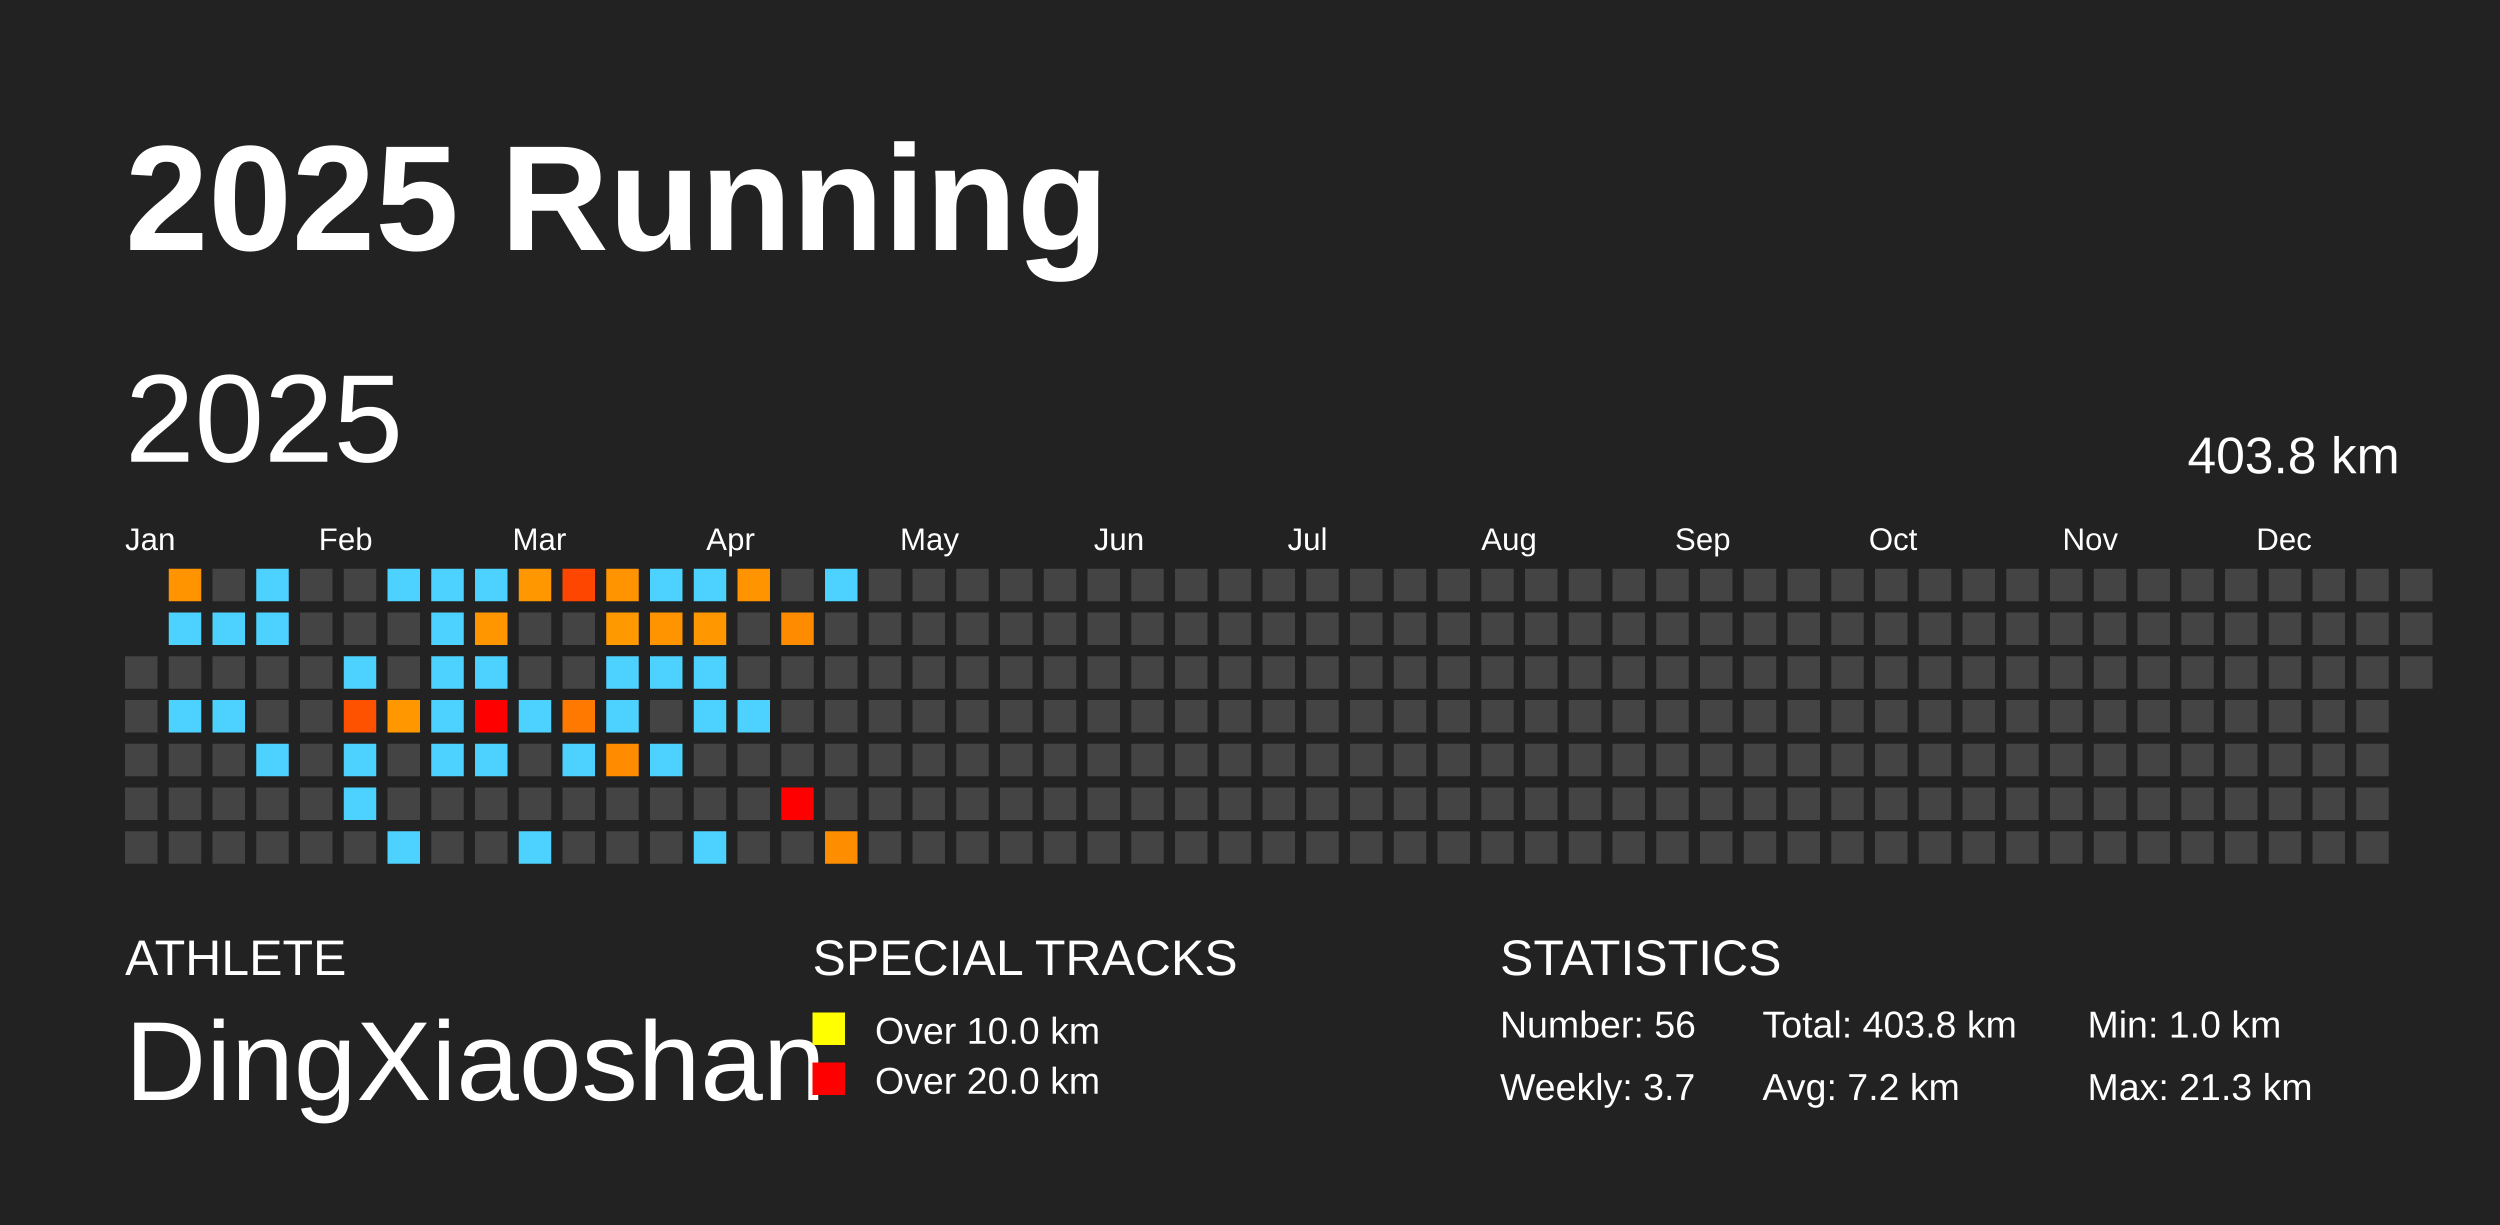
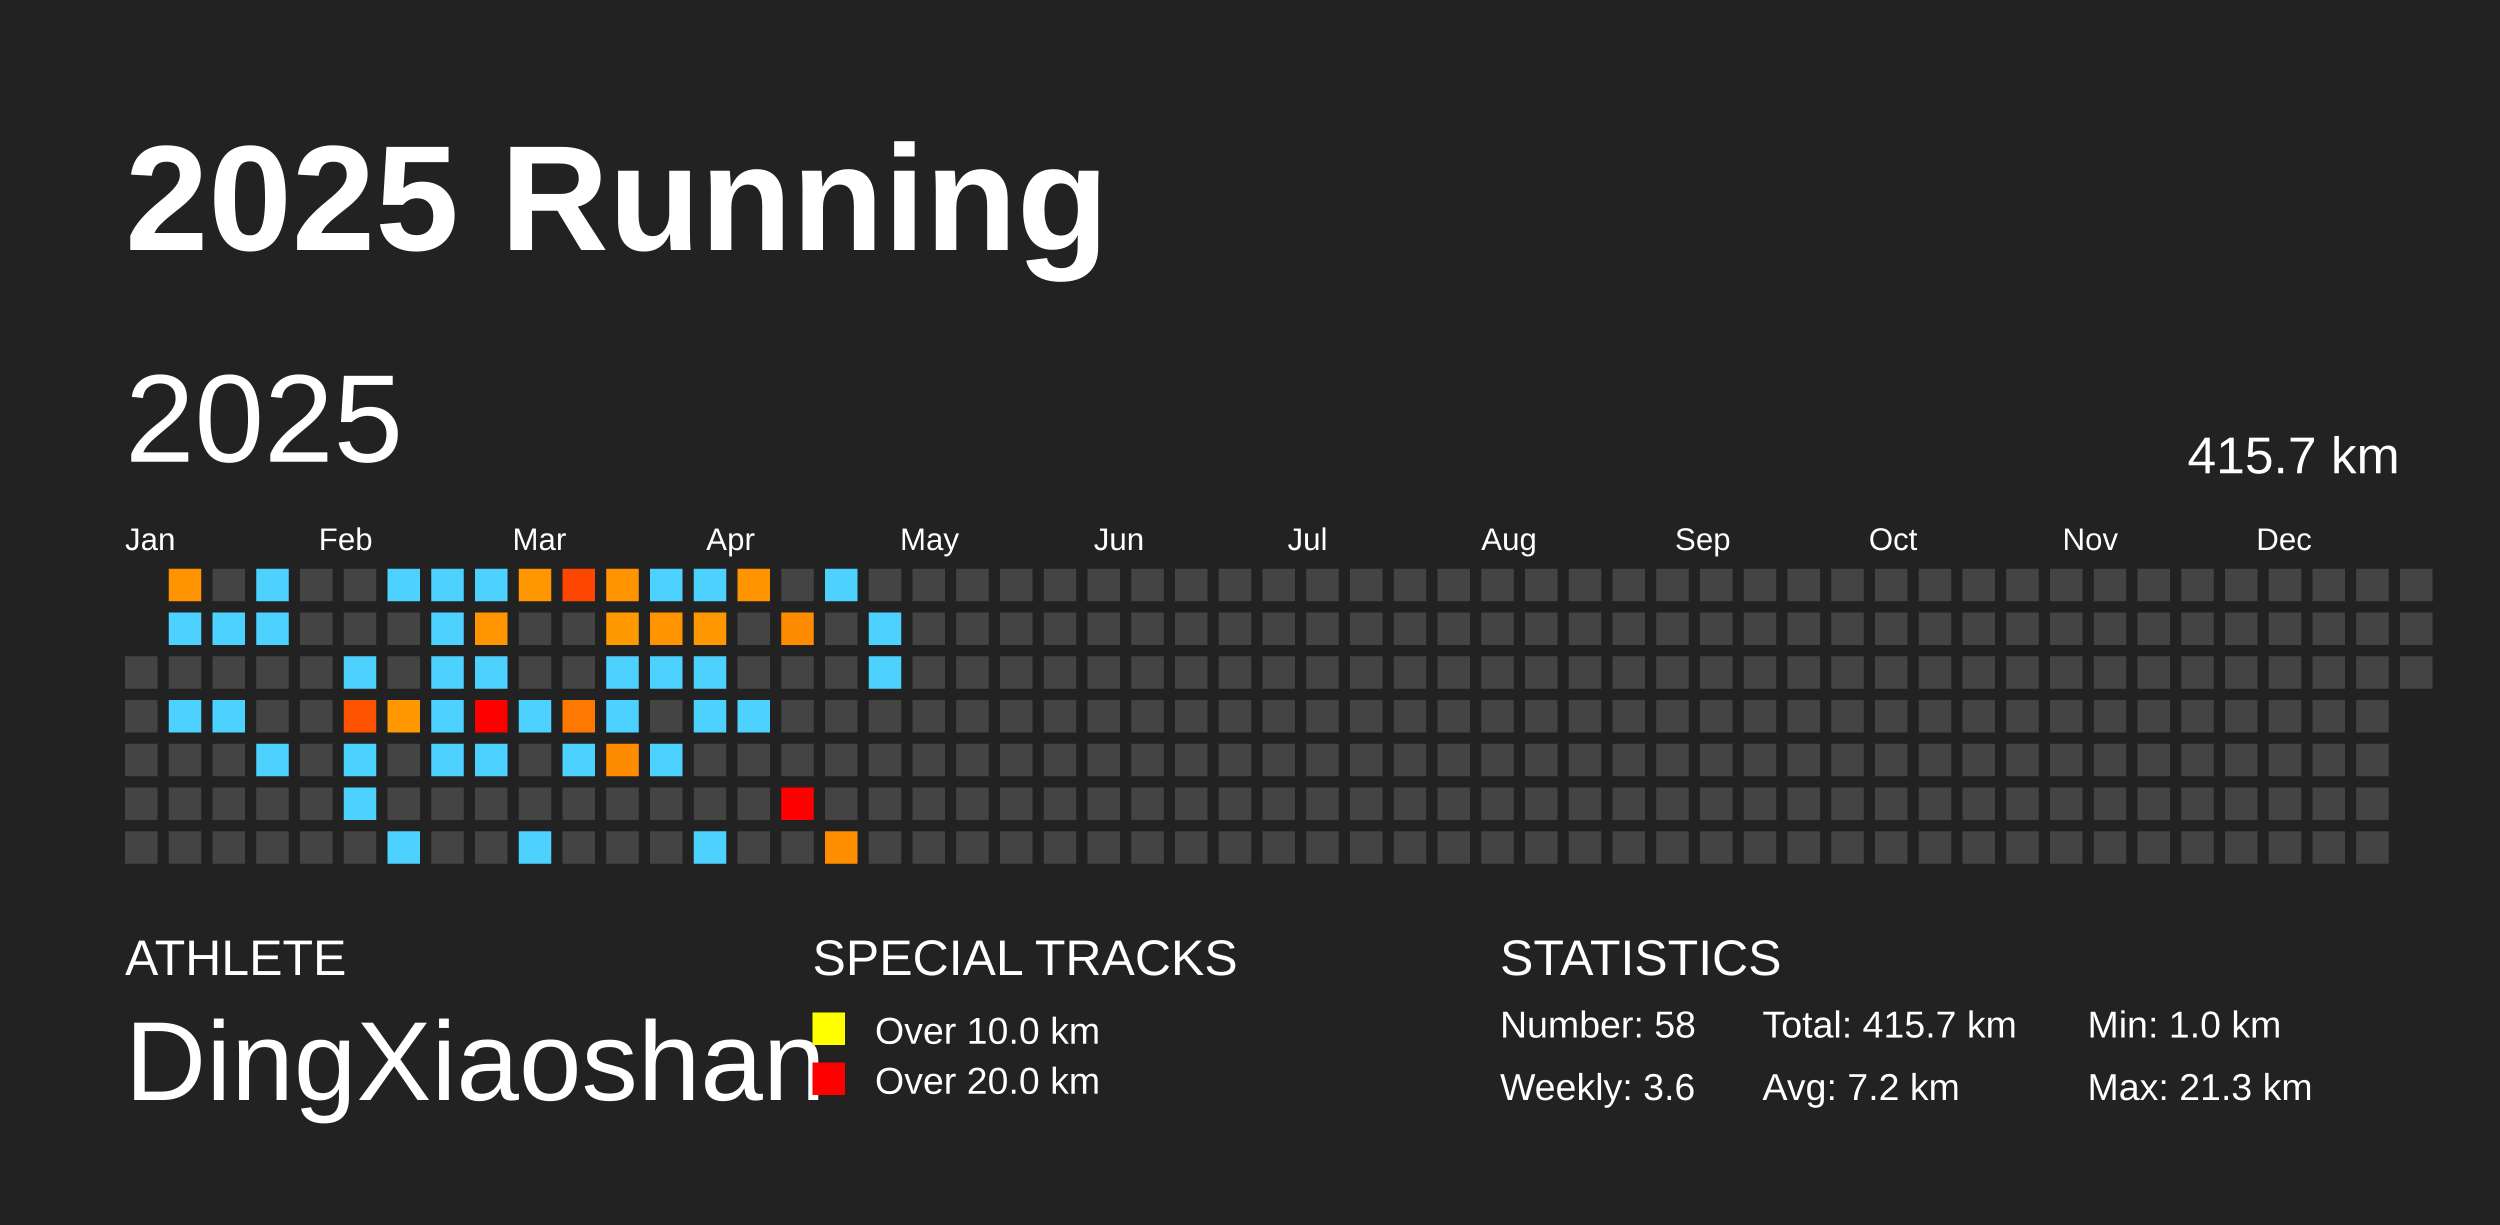
<svg xmlns="http://www.w3.org/2000/svg" baseProfile="full" height="98mm" version="1.1" viewBox="0,0,200,98" width="200mm">
  <defs />
  <rect fill="#222222" height="98" width="200" x="0" y="0" />
  <text fill="#FFFFFF" style="font-size:12px; font-family:Arial; font-weight:bold;" x="10" y="20">2025 Running</text>
  <text fill="#FFFFFF" style="font-size:4px; font-family:Arial" x="10" y="78">ATHLETE</text>
  <text fill="#FFFFFF" style="font-size:9px; font-family:Arial" x="10" y="88">DingXiaoshan</text>
  <text fill="#FFFFFF" style="font-size:4px; font-family:Arial" x="65" y="78">SPECIAL TRACKS</text>
  <rect fill="yellow" height="2.6" width="2.6" x="65" y="81" />
  <text fill="#FFFFFF" style="font-size:3px; font-family:Arial" x="70" y="83.5">Over 10.0 km</text>
  <rect fill="red" height="2.6" width="2.6" x="65" y="85" />
  <text fill="#FFFFFF" style="font-size:3px; font-family:Arial" x="70" y="87.5">Over 20.0 km</text>
  <text fill="#FFFFFF" style="font-size:4px; font-family:Arial" x="120" y="78">STATISTICS</text>
-   <text fill="#FFFFFF" style="font-size:3px; font-family:Arial" x="120" y="83">Number: 56</text>
-   <text fill="#FFFFFF" style="font-size:3px; font-family:Arial" x="120" y="88">Weekly: 3.7</text>
-   <text fill="#FFFFFF" style="font-size:3px; font-family:Arial" x="141" y="83">Total: 403.8 km</text>
+   <text fill="#FFFFFF" style="font-size:3px; font-family:Arial" x="120" y="83">Number: 58</text>
+   <text fill="#FFFFFF" style="font-size:3px; font-family:Arial" x="120" y="88">Weekly: 3.6</text>
+   <text fill="#FFFFFF" style="font-size:3px; font-family:Arial" x="141" y="83">Total: 415.7 km</text>
  <text fill="#FFFFFF" style="font-size:3px; font-family:Arial" x="141" y="88">Avg: 7.2 km</text>
  <text fill="#FFFFFF" style="font-size:3px; font-family:Arial" x="167" y="83">Min: 1.0 km</text>
  <text fill="#FFFFFF" style="font-size:3px; font-family:Arial" x="167" y="88">Max: 21.3 km</text>
  <text dominant-baseline="hanging" fill="#FFFFFF" style="font-size:10.0px; font-family:Arial;" x="10" y="30">2025</text>
-   <text dominant-baseline="hanging" fill="#FFFFFF" style="font-size:4.125px; font-family:Arial;" x="175" y="35">403.8 km</text>
+   <text dominant-baseline="hanging" fill="#FFFFFF" style="font-size:4.125px; font-family:Arial;" x="175" y="35">415.7 km</text>
  <text fill="#FFFFFF" style="font-size:2.5px; font-family:Arial" x="10.0" y="44">Jan</text>
  <text fill="#FFFFFF" style="font-size:2.5px; font-family:Arial" x="25.5" y="44">Feb</text>
  <text fill="#FFFFFF" style="font-size:2.5px; font-family:Arial" x="41.0" y="44">Mar</text>
  <text fill="#FFFFFF" style="font-size:2.5px; font-family:Arial" x="56.5" y="44">Apr</text>
  <text fill="#FFFFFF" style="font-size:2.5px; font-family:Arial" x="72.0" y="44">May</text>
  <text fill="#FFFFFF" style="font-size:2.5px; font-family:Arial" x="87.5" y="44">Jun</text>
  <text fill="#FFFFFF" style="font-size:2.5px; font-family:Arial" x="103.0" y="44">Jul</text>
  <text fill="#FFFFFF" style="font-size:2.5px; font-family:Arial" x="118.5" y="44">Aug</text>
  <text fill="#FFFFFF" style="font-size:2.5px; font-family:Arial" x="134.0" y="44">Sep</text>
  <text fill="#FFFFFF" style="font-size:2.5px; font-family:Arial" x="149.5" y="44">Oct</text>
  <text fill="#FFFFFF" style="font-size:2.5px; font-family:Arial" x="165.0" y="44">Nov</text>
  <text fill="#FFFFFF" style="font-size:2.5px; font-family:Arial" x="180.5" y="44">Dec</text>
  <rect fill="#444444" height="2.6" width="2.6" x="10.0" y="52.5" />
  <rect fill="#444444" height="2.6" width="2.6" x="10.0" y="56.0" />
  <rect fill="#444444" height="2.6" width="2.6" x="10.0" y="59.5" />
  <rect fill="#444444" height="2.6" width="2.6" x="10.0" y="63.0" />
  <rect fill="#444444" height="2.6" width="2.6" x="10.0" y="66.5" />
  <rect fill="#ff9300" height="2.6" width="2.6" x="13.5" y="45.5" />
  <rect fill="#4dd2ff" height="2.6" width="2.6" x="13.5" y="49.0" />
  <rect fill="#444444" height="2.6" width="2.6" x="13.5" y="52.5" />
  <rect fill="#4dd2ff" height="2.6" width="2.6" x="13.5" y="56.0" />
  <rect fill="#444444" height="2.6" width="2.6" x="13.5" y="59.5" />
  <rect fill="#444444" height="2.6" width="2.6" x="13.5" y="63.0" />
  <rect fill="#444444" height="2.6" width="2.6" x="13.5" y="66.5" />
  <rect fill="#444444" height="2.6" width="2.6" x="17.0" y="45.5" />
  <rect fill="#4dd2ff" height="2.6" width="2.6" x="17.0" y="49.0" />
  <rect fill="#444444" height="2.6" width="2.6" x="17.0" y="52.5" />
  <rect fill="#4dd2ff" height="2.6" width="2.6" x="17.0" y="56.0" />
  <rect fill="#444444" height="2.6" width="2.6" x="17.0" y="59.5" />
  <rect fill="#444444" height="2.6" width="2.6" x="17.0" y="63.0" />
  <rect fill="#444444" height="2.6" width="2.6" x="17.0" y="66.5" />
  <rect fill="#4dd2ff" height="2.6" width="2.6" x="20.5" y="45.5" />
  <rect fill="#4dd2ff" height="2.6" width="2.6" x="20.5" y="49.0" />
  <rect fill="#444444" height="2.6" width="2.6" x="20.5" y="52.5" />
  <rect fill="#444444" height="2.6" width="2.6" x="20.5" y="56.0" />
  <rect fill="#4dd2ff" height="2.6" width="2.6" x="20.5" y="59.5" />
  <rect fill="#444444" height="2.6" width="2.6" x="20.5" y="63.0" />
  <rect fill="#444444" height="2.6" width="2.6" x="20.5" y="66.5" />
  <rect fill="#444444" height="2.6" width="2.6" x="24.0" y="45.5" />
  <rect fill="#444444" height="2.6" width="2.6" x="24.0" y="49.0" />
  <rect fill="#444444" height="2.6" width="2.6" x="24.0" y="52.5" />
  <rect fill="#444444" height="2.6" width="2.6" x="24.0" y="56.0" />
  <rect fill="#444444" height="2.6" width="2.6" x="24.0" y="59.5" />
  <rect fill="#444444" height="2.6" width="2.6" x="24.0" y="63.0" />
  <rect fill="#444444" height="2.6" width="2.6" x="24.0" y="66.5" />
  <rect fill="#444444" height="2.6" width="2.6" x="27.5" y="45.5" />
  <rect fill="#444444" height="2.6" width="2.6" x="27.5" y="49.0" />
  <rect fill="#4dd2ff" height="2.6" width="2.6" x="27.5" y="52.5" />
  <rect fill="#ff5200" height="2.6" width="2.6" x="27.5" y="56.0" />
  <rect fill="#4dd2ff" height="2.6" width="2.6" x="27.5" y="59.5" />
  <rect fill="#4dd2ff" height="2.6" width="2.6" x="27.5" y="63.0" />
  <rect fill="#444444" height="2.6" width="2.6" x="27.5" y="66.5" />
  <rect fill="#4dd2ff" height="2.6" width="2.6" x="31.0" y="45.5" />
  <rect fill="#444444" height="2.6" width="2.6" x="31.0" y="49.0" />
  <rect fill="#444444" height="2.6" width="2.6" x="31.0" y="52.5" />
  <rect fill="#ff9800" height="2.6" width="2.6" x="31.0" y="56.0" />
  <rect fill="#444444" height="2.6" width="2.6" x="31.0" y="59.5" />
  <rect fill="#444444" height="2.6" width="2.6" x="31.0" y="63.0" />
  <rect fill="#4dd2ff" height="2.6" width="2.6" x="31.0" y="66.5" />
  <rect fill="#4dd2ff" height="2.6" width="2.6" x="34.5" y="45.5" />
  <rect fill="#4dd2ff" height="2.6" width="2.6" x="34.5" y="49.0" />
  <rect fill="#4dd2ff" height="2.6" width="2.6" x="34.5" y="52.5" />
  <rect fill="#4dd2ff" height="2.6" width="2.6" x="34.5" y="56.0" />
  <rect fill="#4dd2ff" height="2.6" width="2.6" x="34.5" y="59.5" />
  <rect fill="#444444" height="2.6" width="2.6" x="34.5" y="63.0" />
  <rect fill="#444444" height="2.6" width="2.6" x="34.5" y="66.5" />
  <rect fill="#4dd2ff" height="2.6" width="2.6" x="38.0" y="45.5" />
  <rect fill="#ff9600" height="2.6" width="2.6" x="38.0" y="49.0" />
  <rect fill="#4dd2ff" height="2.6" width="2.6" x="38.0" y="52.5" />
  <rect fill="red" height="2.6" width="2.6" x="38.0" y="56.0" />
  <rect fill="#4dd2ff" height="2.6" width="2.6" x="38.0" y="59.5" />
  <rect fill="#444444" height="2.6" width="2.6" x="38.0" y="63.0" />
  <rect fill="#444444" height="2.6" width="2.6" x="38.0" y="66.5" />
  <rect fill="#ff9800" height="2.6" width="2.6" x="41.5" y="45.5" />
  <rect fill="#444444" height="2.6" width="2.6" x="41.5" y="49.0" />
  <rect fill="#444444" height="2.6" width="2.6" x="41.5" y="52.5" />
  <rect fill="#4dd2ff" height="2.6" width="2.6" x="41.5" y="56.0" />
  <rect fill="#444444" height="2.6" width="2.6" x="41.5" y="59.5" />
  <rect fill="#444444" height="2.6" width="2.6" x="41.5" y="63.0" />
  <rect fill="#4dd2ff" height="2.6" width="2.6" x="41.5" y="66.5" />
  <rect fill="#ff4600" height="2.6" width="2.6" x="45.0" y="45.5" />
  <rect fill="#444444" height="2.6" width="2.6" x="45.0" y="49.0" />
  <rect fill="#444444" height="2.6" width="2.6" x="45.0" y="52.5" />
  <rect fill="#ff7900" height="2.6" width="2.6" x="45.0" y="56.0" />
  <rect fill="#4dd2ff" height="2.6" width="2.6" x="45.0" y="59.5" />
  <rect fill="#444444" height="2.6" width="2.6" x="45.0" y="63.0" />
  <rect fill="#444444" height="2.6" width="2.6" x="45.0" y="66.5" />
  <rect fill="#ff9400" height="2.6" width="2.6" x="48.5" y="45.5" />
  <rect fill="#ff9900" height="2.6" width="2.6" x="48.5" y="49.0" />
  <rect fill="#4dd2ff" height="2.6" width="2.6" x="48.5" y="52.5" />
  <rect fill="#4dd2ff" height="2.6" width="2.6" x="48.5" y="56.0" />
  <rect fill="#ff8c00" height="2.6" width="2.6" x="48.5" y="59.5" />
  <rect fill="#444444" height="2.6" width="2.6" x="48.5" y="63.0" />
  <rect fill="#444444" height="2.6" width="2.6" x="48.5" y="66.5" />
  <rect fill="#4dd2ff" height="2.6" width="2.6" x="52.0" y="45.5" />
  <rect fill="#ff9400" height="2.6" width="2.6" x="52.0" y="49.0" />
  <rect fill="#4dd2ff" height="2.6" width="2.6" x="52.0" y="52.5" />
  <rect fill="#444444" height="2.6" width="2.6" x="52.0" y="56.0" />
  <rect fill="#4dd2ff" height="2.6" width="2.6" x="52.0" y="59.5" />
  <rect fill="#444444" height="2.6" width="2.6" x="52.0" y="63.0" />
  <rect fill="#444444" height="2.6" width="2.6" x="52.0" y="66.5" />
  <rect fill="#4dd2ff" height="2.6" width="2.6" x="55.5" y="45.5" />
  <rect fill="#ff9700" height="2.6" width="2.6" x="55.5" y="49.0" />
  <rect fill="#4dd2ff" height="2.6" width="2.6" x="55.5" y="52.5" />
  <rect fill="#4dd2ff" height="2.6" width="2.6" x="55.5" y="56.0" />
  <rect fill="#444444" height="2.6" width="2.6" x="55.5" y="59.5" />
  <rect fill="#444444" height="2.6" width="2.6" x="55.5" y="63.0" />
  <rect fill="#4dd2ff" height="2.6" width="2.6" x="55.5" y="66.5" />
  <rect fill="#ff9400" height="2.6" width="2.6" x="59.0" y="45.5" />
  <rect fill="#444444" height="2.6" width="2.6" x="59.0" y="49.0" />
  <rect fill="#444444" height="2.6" width="2.6" x="59.0" y="52.5" />
  <rect fill="#4dd2ff" height="2.6" width="2.6" x="59.0" y="56.0" />
  <rect fill="#444444" height="2.6" width="2.6" x="59.0" y="59.5" />
  <rect fill="#444444" height="2.6" width="2.6" x="59.0" y="63.0" />
  <rect fill="#444444" height="2.6" width="2.6" x="59.0" y="66.5" />
  <rect fill="#444444" height="2.6" width="2.6" x="62.5" y="45.5" />
  <rect fill="#ff8c00" height="2.6" width="2.6" x="62.5" y="49.0" />
  <rect fill="#444444" height="2.6" width="2.6" x="62.5" y="52.5" />
  <rect fill="#444444" height="2.6" width="2.6" x="62.5" y="56.0" />
  <rect fill="#444444" height="2.6" width="2.6" x="62.5" y="59.5" />
  <rect fill="red" height="2.6" width="2.6" x="62.5" y="63.0" />
  <rect fill="#444444" height="2.6" width="2.6" x="62.5" y="66.5" />
  <rect fill="#4dd2ff" height="2.6" width="2.6" x="66.0" y="45.5" />
  <rect fill="#444444" height="2.6" width="2.6" x="66.0" y="49.0" />
  <rect fill="#444444" height="2.6" width="2.6" x="66.0" y="52.5" />
  <rect fill="#444444" height="2.6" width="2.6" x="66.0" y="56.0" />
  <rect fill="#444444" height="2.6" width="2.6" x="66.0" y="59.5" />
  <rect fill="#444444" height="2.6" width="2.6" x="66.0" y="63.0" />
  <rect fill="#ff8d00" height="2.6" width="2.6" x="66.0" y="66.5" />
  <rect fill="#444444" height="2.6" width="2.6" x="69.5" y="45.5" />
-   <rect fill="#444444" height="2.6" width="2.6" x="69.5" y="49.0" />
-   <rect fill="#444444" height="2.6" width="2.6" x="69.5" y="52.5" />
+   <rect fill="#4dd2ff" height="2.6" width="2.6" x="69.5" y="49.0" />
+   <rect fill="#4dd2ff" height="2.6" width="2.6" x="69.5" y="52.5" />
  <rect fill="#444444" height="2.6" width="2.6" x="69.5" y="56.0" />
  <rect fill="#444444" height="2.6" width="2.6" x="69.5" y="59.5" />
  <rect fill="#444444" height="2.6" width="2.6" x="69.5" y="63.0" />
  <rect fill="#444444" height="2.6" width="2.6" x="69.5" y="66.5" />
  <rect fill="#444444" height="2.6" width="2.6" x="73.0" y="45.5" />
  <rect fill="#444444" height="2.6" width="2.6" x="73.0" y="49.0" />
  <rect fill="#444444" height="2.6" width="2.6" x="73.0" y="52.5" />
  <rect fill="#444444" height="2.6" width="2.6" x="73.0" y="56.0" />
  <rect fill="#444444" height="2.6" width="2.6" x="73.0" y="59.5" />
  <rect fill="#444444" height="2.6" width="2.6" x="73.0" y="63.0" />
  <rect fill="#444444" height="2.6" width="2.6" x="73.0" y="66.5" />
  <rect fill="#444444" height="2.6" width="2.6" x="76.5" y="45.5" />
  <rect fill="#444444" height="2.6" width="2.6" x="76.5" y="49.0" />
  <rect fill="#444444" height="2.6" width="2.6" x="76.5" y="52.5" />
  <rect fill="#444444" height="2.6" width="2.6" x="76.5" y="56.0" />
  <rect fill="#444444" height="2.6" width="2.6" x="76.5" y="59.5" />
  <rect fill="#444444" height="2.6" width="2.6" x="76.5" y="63.0" />
  <rect fill="#444444" height="2.6" width="2.6" x="76.5" y="66.5" />
  <rect fill="#444444" height="2.6" width="2.6" x="80.0" y="45.5" />
  <rect fill="#444444" height="2.6" width="2.6" x="80.0" y="49.0" />
  <rect fill="#444444" height="2.6" width="2.6" x="80.0" y="52.5" />
  <rect fill="#444444" height="2.6" width="2.6" x="80.0" y="56.0" />
  <rect fill="#444444" height="2.6" width="2.6" x="80.0" y="59.5" />
  <rect fill="#444444" height="2.6" width="2.6" x="80.0" y="63.0" />
  <rect fill="#444444" height="2.6" width="2.6" x="80.0" y="66.5" />
  <rect fill="#444444" height="2.6" width="2.6" x="83.5" y="45.5" />
  <rect fill="#444444" height="2.6" width="2.6" x="83.5" y="49.0" />
  <rect fill="#444444" height="2.6" width="2.6" x="83.5" y="52.5" />
  <rect fill="#444444" height="2.6" width="2.6" x="83.5" y="56.0" />
  <rect fill="#444444" height="2.6" width="2.6" x="83.5" y="59.5" />
  <rect fill="#444444" height="2.6" width="2.6" x="83.5" y="63.0" />
  <rect fill="#444444" height="2.6" width="2.6" x="83.5" y="66.5" />
  <rect fill="#444444" height="2.6" width="2.6" x="87.0" y="45.5" />
  <rect fill="#444444" height="2.6" width="2.6" x="87.0" y="49.0" />
  <rect fill="#444444" height="2.6" width="2.6" x="87.0" y="52.5" />
  <rect fill="#444444" height="2.6" width="2.6" x="87.0" y="56.0" />
  <rect fill="#444444" height="2.6" width="2.6" x="87.0" y="59.5" />
  <rect fill="#444444" height="2.6" width="2.6" x="87.0" y="63.0" />
  <rect fill="#444444" height="2.6" width="2.6" x="87.0" y="66.5" />
  <rect fill="#444444" height="2.6" width="2.6" x="90.5" y="45.5" />
  <rect fill="#444444" height="2.6" width="2.6" x="90.5" y="49.0" />
  <rect fill="#444444" height="2.6" width="2.6" x="90.5" y="52.5" />
  <rect fill="#444444" height="2.6" width="2.6" x="90.5" y="56.0" />
  <rect fill="#444444" height="2.6" width="2.6" x="90.5" y="59.5" />
  <rect fill="#444444" height="2.6" width="2.6" x="90.5" y="63.0" />
  <rect fill="#444444" height="2.6" width="2.6" x="90.5" y="66.5" />
  <rect fill="#444444" height="2.6" width="2.6" x="94.0" y="45.5" />
  <rect fill="#444444" height="2.6" width="2.6" x="94.0" y="49.0" />
  <rect fill="#444444" height="2.6" width="2.6" x="94.0" y="52.5" />
  <rect fill="#444444" height="2.6" width="2.6" x="94.0" y="56.0" />
  <rect fill="#444444" height="2.6" width="2.6" x="94.0" y="59.5" />
  <rect fill="#444444" height="2.6" width="2.6" x="94.0" y="63.0" />
  <rect fill="#444444" height="2.6" width="2.6" x="94.0" y="66.5" />
  <rect fill="#444444" height="2.6" width="2.6" x="97.5" y="45.5" />
  <rect fill="#444444" height="2.6" width="2.6" x="97.5" y="49.0" />
  <rect fill="#444444" height="2.6" width="2.6" x="97.5" y="52.5" />
  <rect fill="#444444" height="2.6" width="2.6" x="97.5" y="56.0" />
  <rect fill="#444444" height="2.6" width="2.6" x="97.5" y="59.5" />
  <rect fill="#444444" height="2.6" width="2.6" x="97.5" y="63.0" />
  <rect fill="#444444" height="2.6" width="2.6" x="97.5" y="66.5" />
  <rect fill="#444444" height="2.6" width="2.6" x="101.0" y="45.5" />
  <rect fill="#444444" height="2.6" width="2.6" x="101.0" y="49.0" />
  <rect fill="#444444" height="2.6" width="2.6" x="101.0" y="52.5" />
  <rect fill="#444444" height="2.6" width="2.6" x="101.0" y="56.0" />
  <rect fill="#444444" height="2.6" width="2.6" x="101.0" y="59.5" />
  <rect fill="#444444" height="2.6" width="2.6" x="101.0" y="63.0" />
  <rect fill="#444444" height="2.6" width="2.6" x="101.0" y="66.5" />
  <rect fill="#444444" height="2.6" width="2.6" x="104.5" y="45.5" />
  <rect fill="#444444" height="2.6" width="2.6" x="104.5" y="49.0" />
  <rect fill="#444444" height="2.6" width="2.6" x="104.5" y="52.5" />
  <rect fill="#444444" height="2.6" width="2.6" x="104.5" y="56.0" />
  <rect fill="#444444" height="2.6" width="2.6" x="104.5" y="59.5" />
  <rect fill="#444444" height="2.6" width="2.6" x="104.5" y="63.0" />
  <rect fill="#444444" height="2.6" width="2.6" x="104.5" y="66.5" />
  <rect fill="#444444" height="2.6" width="2.6" x="108.0" y="45.5" />
  <rect fill="#444444" height="2.6" width="2.6" x="108.0" y="49.0" />
  <rect fill="#444444" height="2.6" width="2.6" x="108.0" y="52.5" />
  <rect fill="#444444" height="2.6" width="2.6" x="108.0" y="56.0" />
  <rect fill="#444444" height="2.6" width="2.6" x="108.0" y="59.5" />
  <rect fill="#444444" height="2.6" width="2.6" x="108.0" y="63.0" />
  <rect fill="#444444" height="2.6" width="2.6" x="108.0" y="66.5" />
  <rect fill="#444444" height="2.6" width="2.6" x="111.5" y="45.5" />
  <rect fill="#444444" height="2.6" width="2.6" x="111.5" y="49.0" />
  <rect fill="#444444" height="2.6" width="2.6" x="111.5" y="52.5" />
  <rect fill="#444444" height="2.6" width="2.6" x="111.5" y="56.0" />
  <rect fill="#444444" height="2.6" width="2.6" x="111.5" y="59.5" />
  <rect fill="#444444" height="2.6" width="2.6" x="111.5" y="63.0" />
  <rect fill="#444444" height="2.6" width="2.6" x="111.5" y="66.5" />
  <rect fill="#444444" height="2.6" width="2.6" x="115.0" y="45.5" />
  <rect fill="#444444" height="2.6" width="2.6" x="115.0" y="49.0" />
  <rect fill="#444444" height="2.6" width="2.6" x="115.0" y="52.5" />
  <rect fill="#444444" height="2.6" width="2.6" x="115.0" y="56.0" />
  <rect fill="#444444" height="2.6" width="2.6" x="115.0" y="59.5" />
  <rect fill="#444444" height="2.6" width="2.6" x="115.0" y="63.0" />
  <rect fill="#444444" height="2.6" width="2.6" x="115.0" y="66.5" />
  <rect fill="#444444" height="2.6" width="2.6" x="118.5" y="45.5" />
  <rect fill="#444444" height="2.6" width="2.6" x="118.5" y="49.0" />
  <rect fill="#444444" height="2.6" width="2.6" x="118.5" y="52.5" />
  <rect fill="#444444" height="2.6" width="2.6" x="118.5" y="56.0" />
  <rect fill="#444444" height="2.6" width="2.6" x="118.5" y="59.5" />
  <rect fill="#444444" height="2.6" width="2.6" x="118.5" y="63.0" />
  <rect fill="#444444" height="2.6" width="2.6" x="118.5" y="66.5" />
  <rect fill="#444444" height="2.6" width="2.6" x="122.0" y="45.5" />
  <rect fill="#444444" height="2.6" width="2.6" x="122.0" y="49.0" />
  <rect fill="#444444" height="2.6" width="2.6" x="122.0" y="52.5" />
  <rect fill="#444444" height="2.6" width="2.6" x="122.0" y="56.0" />
  <rect fill="#444444" height="2.6" width="2.6" x="122.0" y="59.5" />
  <rect fill="#444444" height="2.6" width="2.6" x="122.0" y="63.0" />
  <rect fill="#444444" height="2.6" width="2.6" x="122.0" y="66.5" />
  <rect fill="#444444" height="2.6" width="2.6" x="125.5" y="45.5" />
  <rect fill="#444444" height="2.6" width="2.6" x="125.5" y="49.0" />
  <rect fill="#444444" height="2.6" width="2.6" x="125.5" y="52.5" />
  <rect fill="#444444" height="2.6" width="2.6" x="125.5" y="56.0" />
  <rect fill="#444444" height="2.6" width="2.6" x="125.5" y="59.5" />
  <rect fill="#444444" height="2.6" width="2.6" x="125.5" y="63.0" />
  <rect fill="#444444" height="2.6" width="2.6" x="125.5" y="66.5" />
  <rect fill="#444444" height="2.6" width="2.6" x="129.0" y="45.5" />
  <rect fill="#444444" height="2.6" width="2.6" x="129.0" y="49.0" />
  <rect fill="#444444" height="2.6" width="2.6" x="129.0" y="52.5" />
  <rect fill="#444444" height="2.6" width="2.6" x="129.0" y="56.0" />
  <rect fill="#444444" height="2.6" width="2.6" x="129.0" y="59.5" />
  <rect fill="#444444" height="2.6" width="2.6" x="129.0" y="63.0" />
  <rect fill="#444444" height="2.6" width="2.6" x="129.0" y="66.5" />
  <rect fill="#444444" height="2.6" width="2.6" x="132.5" y="45.5" />
  <rect fill="#444444" height="2.6" width="2.6" x="132.5" y="49.0" />
  <rect fill="#444444" height="2.6" width="2.6" x="132.5" y="52.5" />
  <rect fill="#444444" height="2.6" width="2.6" x="132.5" y="56.0" />
  <rect fill="#444444" height="2.6" width="2.6" x="132.5" y="59.5" />
  <rect fill="#444444" height="2.6" width="2.6" x="132.5" y="63.0" />
  <rect fill="#444444" height="2.6" width="2.6" x="132.5" y="66.5" />
  <rect fill="#444444" height="2.6" width="2.6" x="136.0" y="45.5" />
  <rect fill="#444444" height="2.6" width="2.6" x="136.0" y="49.0" />
  <rect fill="#444444" height="2.6" width="2.6" x="136.0" y="52.5" />
  <rect fill="#444444" height="2.6" width="2.6" x="136.0" y="56.0" />
  <rect fill="#444444" height="2.6" width="2.6" x="136.0" y="59.5" />
  <rect fill="#444444" height="2.6" width="2.6" x="136.0" y="63.0" />
  <rect fill="#444444" height="2.6" width="2.6" x="136.0" y="66.5" />
  <rect fill="#444444" height="2.6" width="2.6" x="139.5" y="45.5" />
  <rect fill="#444444" height="2.6" width="2.6" x="139.5" y="49.0" />
  <rect fill="#444444" height="2.6" width="2.6" x="139.5" y="52.5" />
  <rect fill="#444444" height="2.6" width="2.6" x="139.5" y="56.0" />
  <rect fill="#444444" height="2.6" width="2.6" x="139.5" y="59.5" />
  <rect fill="#444444" height="2.6" width="2.6" x="139.5" y="63.0" />
  <rect fill="#444444" height="2.6" width="2.6" x="139.5" y="66.5" />
  <rect fill="#444444" height="2.6" width="2.6" x="143.0" y="45.5" />
  <rect fill="#444444" height="2.6" width="2.6" x="143.0" y="49.0" />
  <rect fill="#444444" height="2.6" width="2.6" x="143.0" y="52.5" />
  <rect fill="#444444" height="2.6" width="2.6" x="143.0" y="56.0" />
  <rect fill="#444444" height="2.6" width="2.6" x="143.0" y="59.5" />
  <rect fill="#444444" height="2.6" width="2.6" x="143.0" y="63.0" />
  <rect fill="#444444" height="2.6" width="2.6" x="143.0" y="66.5" />
  <rect fill="#444444" height="2.6" width="2.6" x="146.5" y="45.5" />
  <rect fill="#444444" height="2.6" width="2.6" x="146.5" y="49.0" />
  <rect fill="#444444" height="2.6" width="2.6" x="146.5" y="52.5" />
  <rect fill="#444444" height="2.6" width="2.6" x="146.5" y="56.0" />
  <rect fill="#444444" height="2.6" width="2.6" x="146.5" y="59.5" />
  <rect fill="#444444" height="2.6" width="2.6" x="146.5" y="63.0" />
  <rect fill="#444444" height="2.6" width="2.6" x="146.5" y="66.5" />
  <rect fill="#444444" height="2.6" width="2.6" x="150.0" y="45.5" />
  <rect fill="#444444" height="2.6" width="2.6" x="150.0" y="49.0" />
  <rect fill="#444444" height="2.6" width="2.6" x="150.0" y="52.5" />
  <rect fill="#444444" height="2.6" width="2.6" x="150.0" y="56.0" />
  <rect fill="#444444" height="2.6" width="2.6" x="150.0" y="59.5" />
  <rect fill="#444444" height="2.6" width="2.6" x="150.0" y="63.0" />
  <rect fill="#444444" height="2.6" width="2.6" x="150.0" y="66.5" />
  <rect fill="#444444" height="2.6" width="2.6" x="153.5" y="45.5" />
  <rect fill="#444444" height="2.6" width="2.6" x="153.5" y="49.0" />
  <rect fill="#444444" height="2.6" width="2.6" x="153.5" y="52.5" />
  <rect fill="#444444" height="2.6" width="2.6" x="153.5" y="56.0" />
  <rect fill="#444444" height="2.6" width="2.6" x="153.5" y="59.5" />
  <rect fill="#444444" height="2.6" width="2.6" x="153.5" y="63.0" />
  <rect fill="#444444" height="2.6" width="2.6" x="153.5" y="66.5" />
  <rect fill="#444444" height="2.6" width="2.6" x="157.0" y="45.5" />
  <rect fill="#444444" height="2.6" width="2.6" x="157.0" y="49.0" />
  <rect fill="#444444" height="2.6" width="2.6" x="157.0" y="52.5" />
  <rect fill="#444444" height="2.6" width="2.6" x="157.0" y="56.0" />
  <rect fill="#444444" height="2.6" width="2.6" x="157.0" y="59.5" />
  <rect fill="#444444" height="2.6" width="2.6" x="157.0" y="63.0" />
  <rect fill="#444444" height="2.6" width="2.6" x="157.0" y="66.5" />
  <rect fill="#444444" height="2.6" width="2.6" x="160.5" y="45.5" />
  <rect fill="#444444" height="2.6" width="2.6" x="160.5" y="49.0" />
  <rect fill="#444444" height="2.6" width="2.6" x="160.5" y="52.5" />
  <rect fill="#444444" height="2.6" width="2.6" x="160.5" y="56.0" />
  <rect fill="#444444" height="2.6" width="2.6" x="160.5" y="59.5" />
  <rect fill="#444444" height="2.6" width="2.6" x="160.5" y="63.0" />
  <rect fill="#444444" height="2.6" width="2.6" x="160.5" y="66.5" />
  <rect fill="#444444" height="2.6" width="2.6" x="164.0" y="45.5" />
  <rect fill="#444444" height="2.6" width="2.6" x="164.0" y="49.0" />
  <rect fill="#444444" height="2.6" width="2.6" x="164.0" y="52.5" />
  <rect fill="#444444" height="2.6" width="2.6" x="164.0" y="56.0" />
  <rect fill="#444444" height="2.6" width="2.6" x="164.0" y="59.5" />
  <rect fill="#444444" height="2.6" width="2.6" x="164.0" y="63.0" />
  <rect fill="#444444" height="2.6" width="2.6" x="164.0" y="66.5" />
  <rect fill="#444444" height="2.6" width="2.6" x="167.5" y="45.5" />
  <rect fill="#444444" height="2.6" width="2.6" x="167.5" y="49.0" />
  <rect fill="#444444" height="2.6" width="2.6" x="167.5" y="52.5" />
  <rect fill="#444444" height="2.6" width="2.6" x="167.5" y="56.0" />
  <rect fill="#444444" height="2.6" width="2.6" x="167.5" y="59.5" />
  <rect fill="#444444" height="2.6" width="2.6" x="167.5" y="63.0" />
  <rect fill="#444444" height="2.6" width="2.6" x="167.5" y="66.5" />
  <rect fill="#444444" height="2.6" width="2.6" x="171.0" y="45.5" />
  <rect fill="#444444" height="2.6" width="2.6" x="171.0" y="49.0" />
  <rect fill="#444444" height="2.6" width="2.6" x="171.0" y="52.5" />
  <rect fill="#444444" height="2.6" width="2.6" x="171.0" y="56.0" />
  <rect fill="#444444" height="2.6" width="2.6" x="171.0" y="59.5" />
  <rect fill="#444444" height="2.6" width="2.6" x="171.0" y="63.0" />
  <rect fill="#444444" height="2.6" width="2.6" x="171.0" y="66.5" />
  <rect fill="#444444" height="2.6" width="2.6" x="174.5" y="45.5" />
  <rect fill="#444444" height="2.6" width="2.6" x="174.5" y="49.0" />
  <rect fill="#444444" height="2.6" width="2.6" x="174.5" y="52.5" />
  <rect fill="#444444" height="2.6" width="2.6" x="174.5" y="56.0" />
  <rect fill="#444444" height="2.6" width="2.6" x="174.5" y="59.5" />
  <rect fill="#444444" height="2.6" width="2.6" x="174.5" y="63.0" />
  <rect fill="#444444" height="2.6" width="2.6" x="174.5" y="66.5" />
  <rect fill="#444444" height="2.6" width="2.6" x="178.0" y="45.5" />
  <rect fill="#444444" height="2.6" width="2.6" x="178.0" y="49.0" />
  <rect fill="#444444" height="2.6" width="2.6" x="178.0" y="52.5" />
  <rect fill="#444444" height="2.6" width="2.6" x="178.0" y="56.0" />
  <rect fill="#444444" height="2.6" width="2.6" x="178.0" y="59.5" />
  <rect fill="#444444" height="2.6" width="2.6" x="178.0" y="63.0" />
  <rect fill="#444444" height="2.6" width="2.6" x="178.0" y="66.5" />
  <rect fill="#444444" height="2.6" width="2.6" x="181.5" y="45.5" />
  <rect fill="#444444" height="2.6" width="2.6" x="181.5" y="49.0" />
  <rect fill="#444444" height="2.6" width="2.6" x="181.5" y="52.5" />
  <rect fill="#444444" height="2.6" width="2.6" x="181.5" y="56.0" />
  <rect fill="#444444" height="2.6" width="2.6" x="181.5" y="59.5" />
  <rect fill="#444444" height="2.6" width="2.6" x="181.5" y="63.0" />
  <rect fill="#444444" height="2.6" width="2.6" x="181.5" y="66.5" />
  <rect fill="#444444" height="2.6" width="2.6" x="185.0" y="45.5" />
  <rect fill="#444444" height="2.6" width="2.6" x="185.0" y="49.0" />
  <rect fill="#444444" height="2.6" width="2.6" x="185.0" y="52.5" />
  <rect fill="#444444" height="2.6" width="2.6" x="185.0" y="56.0" />
  <rect fill="#444444" height="2.6" width="2.6" x="185.0" y="59.5" />
  <rect fill="#444444" height="2.6" width="2.6" x="185.0" y="63.0" />
  <rect fill="#444444" height="2.6" width="2.6" x="185.0" y="66.5" />
  <rect fill="#444444" height="2.6" width="2.6" x="188.5" y="45.5" />
  <rect fill="#444444" height="2.6" width="2.6" x="188.5" y="49.0" />
  <rect fill="#444444" height="2.6" width="2.6" x="188.5" y="52.5" />
  <rect fill="#444444" height="2.6" width="2.6" x="188.5" y="56.0" />
  <rect fill="#444444" height="2.6" width="2.6" x="188.5" y="59.5" />
  <rect fill="#444444" height="2.6" width="2.6" x="188.5" y="63.0" />
  <rect fill="#444444" height="2.6" width="2.6" x="188.5" y="66.5" />
  <rect fill="#444444" height="2.6" width="2.6" x="192.0" y="45.5" />
  <rect fill="#444444" height="2.6" width="2.6" x="192.0" y="49.0" />
  <rect fill="#444444" height="2.6" width="2.6" x="192.0" y="52.5" />
</svg>
